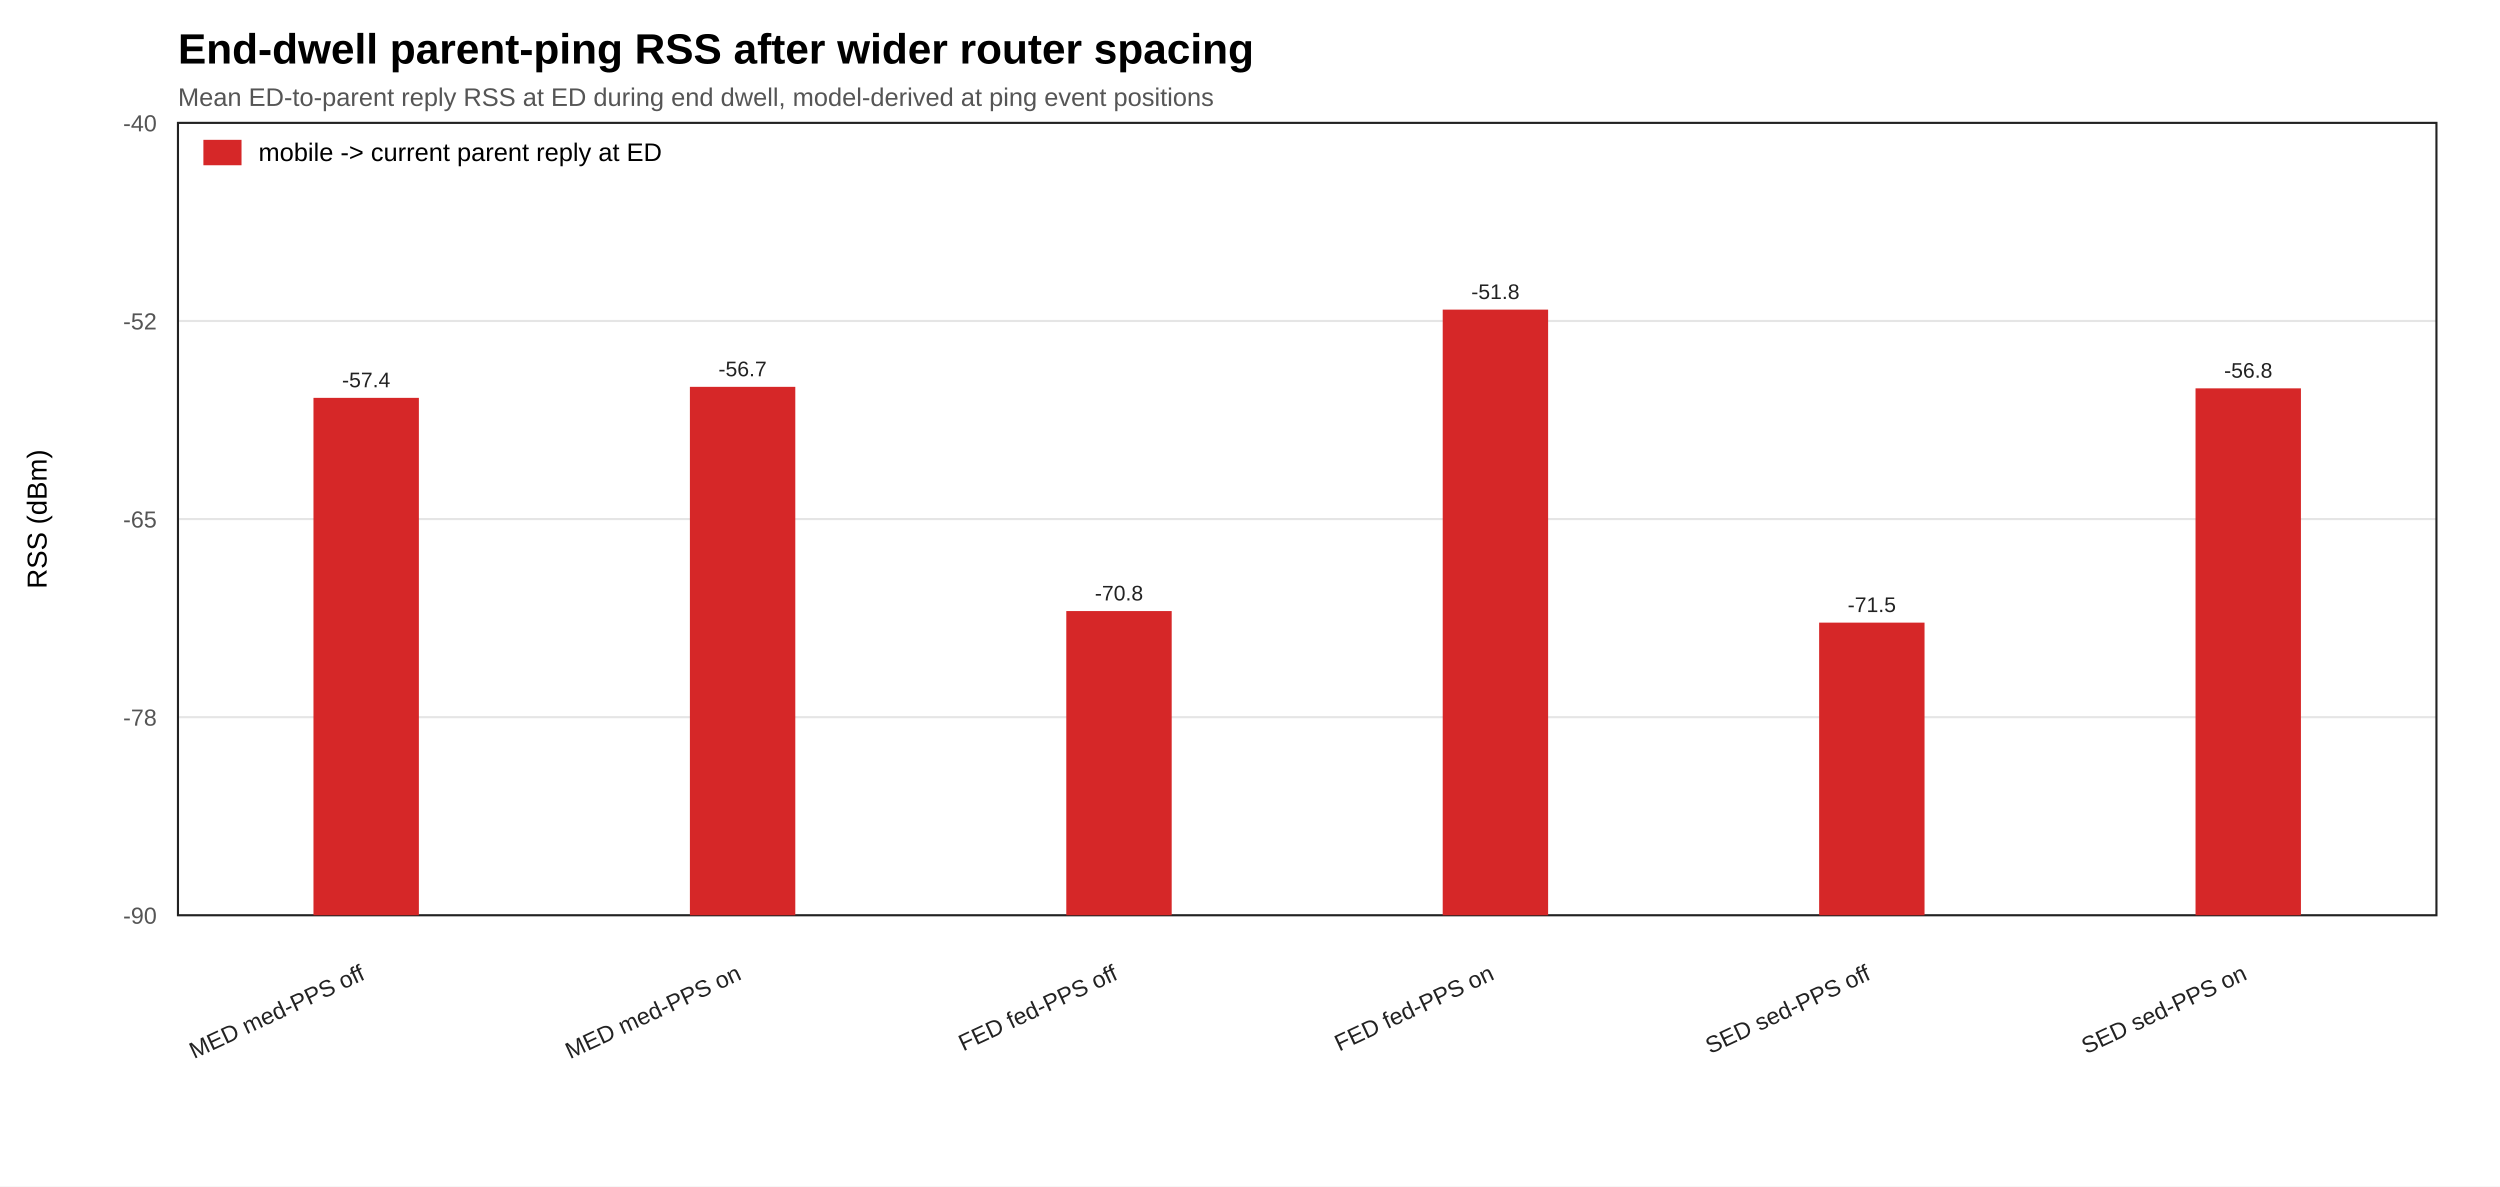
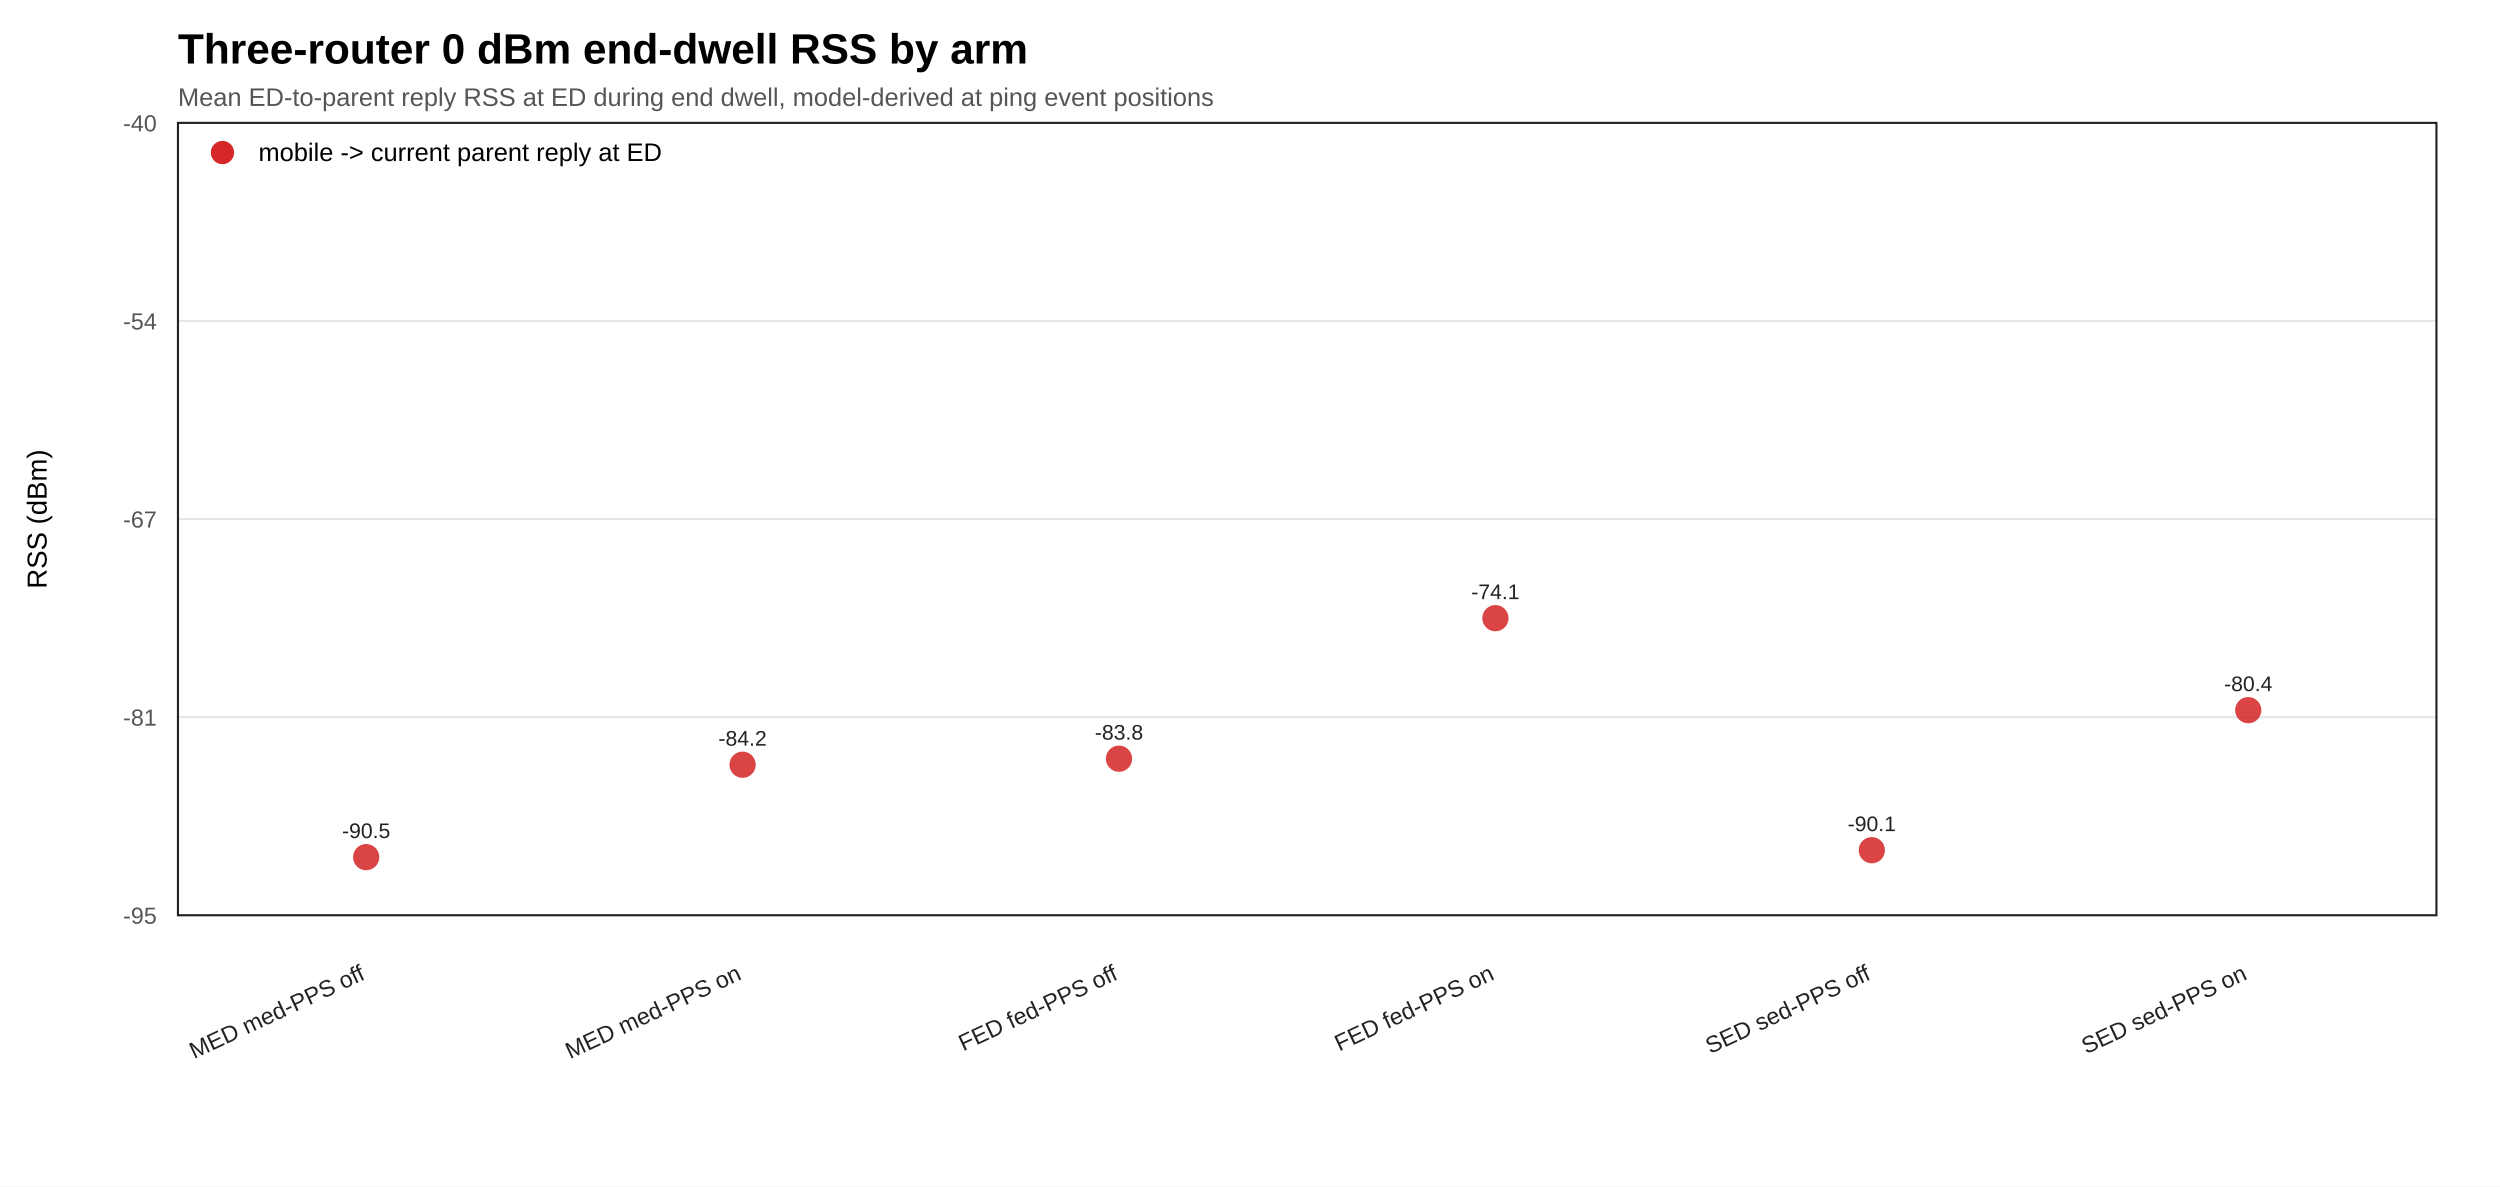
<svg xmlns="http://www.w3.org/2000/svg" width="1180" height="560" viewBox="0 0 1180 560">
  <rect width="100%" height="100%" fill="#ffffff" />
-   <text x="84" y="30" font-family="Arial, sans-serif" font-size="20" font-weight="700">End-dwell parent-ping RSS after wider router spacing</text>
+   <text x="84" y="30" font-family="Arial, sans-serif" font-size="20" font-weight="700">Three-router 0 dBm end-dwell RSS by arm</text>
  <text x="84" y="50" font-family="Arial, sans-serif" font-size="12" fill="#555">Mean ED-to-parent reply RSS at ED during end dwell, model-derived at ping event positions</text>
  <line x1="84" x2="1150" y1="432.00" y2="432.00" stroke="#e5e5e5" />
-   <text x="74" y="436.00" text-anchor="end" font-family="Arial, sans-serif" font-size="11" fill="#555">-90</text>
+   <text x="74" y="436.00" text-anchor="end" font-family="Arial, sans-serif" font-size="11" fill="#555">-95</text>
  <line x1="84" x2="1150" y1="338.50" y2="338.50" stroke="#e5e5e5" />
-   <text x="74" y="342.50" text-anchor="end" font-family="Arial, sans-serif" font-size="11" fill="#555">-78</text>
+   <text x="74" y="342.50" text-anchor="end" font-family="Arial, sans-serif" font-size="11" fill="#555">-81</text>
  <line x1="84" x2="1150" y1="245.00" y2="245.00" stroke="#e5e5e5" />
-   <text x="74" y="249.00" text-anchor="end" font-family="Arial, sans-serif" font-size="11" fill="#555">-65</text>
+   <text x="74" y="249.00" text-anchor="end" font-family="Arial, sans-serif" font-size="11" fill="#555">-67</text>
  <line x1="84" x2="1150" y1="151.50" y2="151.50" stroke="#e5e5e5" />
-   <text x="74" y="155.50" text-anchor="end" font-family="Arial, sans-serif" font-size="11" fill="#555">-52</text>
+   <text x="74" y="155.50" text-anchor="end" font-family="Arial, sans-serif" font-size="11" fill="#555">-54</text>
  <line x1="84" x2="1150" y1="58.00" y2="58.00" stroke="#e5e5e5" />
  <text x="74" y="62.00" text-anchor="end" font-family="Arial, sans-serif" font-size="11" fill="#555">-40</text>
  <rect x="84" y="58" width="1066" height="374" fill="none" stroke="#222" />
  <text x="22" y="245.00" transform="rotate(-90 22,245.00)" text-anchor="middle" font-family="Arial, sans-serif" font-size="13">RSS (dBm)</text>
-   <rect x="147.96" y="187.79" width="49.75" height="244.21" fill="#d62728" />
-   <text x="172.83" y="182.79" text-anchor="middle" font-family="Arial, sans-serif" font-size="10" fill="#222">-57.4</text>
+   <circle cx="172.83" cy="404.57" r="6.2" fill="#d62728" fill-opacity="0.86" />
+   <text x="172.83" y="395.57" text-anchor="middle" font-family="Arial, sans-serif" font-size="10" fill="#222">-90.5</text>
  <text x="172.83" y="462" transform="rotate(-25 172.83,462)" text-anchor="end" font-family="Arial, sans-serif" font-size="11" fill="#222">MED med-PPS off</text>
-   <rect x="325.63" y="182.59" width="49.75" height="249.41" fill="#d62728" />
-   <text x="350.50" y="177.59" text-anchor="middle" font-family="Arial, sans-serif" font-size="10" fill="#222">-56.7</text>
+   <circle cx="350.50" cy="360.95" r="6.2" fill="#d62728" fill-opacity="0.86" />
+   <text x="350.50" y="351.95" text-anchor="middle" font-family="Arial, sans-serif" font-size="10" fill="#222">-84.2</text>
  <text x="350.50" y="462" transform="rotate(-25 350.50,462)" text-anchor="end" font-family="Arial, sans-serif" font-size="11" fill="#222">MED med-PPS on</text>
-   <rect x="503.29" y="288.42" width="49.75" height="143.58" fill="#d62728" />
-   <text x="528.17" y="283.42" text-anchor="middle" font-family="Arial, sans-serif" font-size="10" fill="#222">-70.8</text>
+   <circle cx="528.17" cy="358.11" r="6.2" fill="#d62728" fill-opacity="0.86" />
+   <text x="528.17" y="349.11" text-anchor="middle" font-family="Arial, sans-serif" font-size="10" fill="#222">-83.8</text>
  <text x="528.17" y="462" transform="rotate(-25 528.17,462)" text-anchor="end" font-family="Arial, sans-serif" font-size="11" fill="#222">FED fed-PPS off</text>
-   <rect x="680.96" y="146.14" width="49.75" height="285.86" fill="#d62728" />
-   <text x="705.83" y="141.14" text-anchor="middle" font-family="Arial, sans-serif" font-size="10" fill="#222">-51.8</text>
+   <circle cx="705.83" cy="291.78" r="6.2" fill="#d62728" fill-opacity="0.86" />
+   <text x="705.83" y="282.78" text-anchor="middle" font-family="Arial, sans-serif" font-size="10" fill="#222">-74.1</text>
  <text x="705.83" y="462" transform="rotate(-25 705.83,462)" text-anchor="end" font-family="Arial, sans-serif" font-size="11" fill="#222">FED fed-PPS on</text>
-   <rect x="858.63" y="293.88" width="49.75" height="138.12" fill="#d62728" />
-   <text x="883.50" y="288.88" text-anchor="middle" font-family="Arial, sans-serif" font-size="10" fill="#222">-71.5</text>
+   <circle cx="883.50" cy="401.30" r="6.2" fill="#d62728" fill-opacity="0.86" />
+   <text x="883.50" y="392.30" text-anchor="middle" font-family="Arial, sans-serif" font-size="10" fill="#222">-90.1</text>
  <text x="883.50" y="462" transform="rotate(-25 883.50,462)" text-anchor="end" font-family="Arial, sans-serif" font-size="11" fill="#222">SED sed-PPS off</text>
-   <rect x="1036.29" y="183.30" width="49.75" height="248.70" fill="#d62728" />
-   <text x="1061.17" y="178.30" text-anchor="middle" font-family="Arial, sans-serif" font-size="10" fill="#222">-56.8</text>
+   <circle cx="1061.17" cy="335.20" r="6.2" fill="#d62728" fill-opacity="0.86" />
+   <text x="1061.17" y="326.20" text-anchor="middle" font-family="Arial, sans-serif" font-size="10" fill="#222">-80.4</text>
  <text x="1061.17" y="462" transform="rotate(-25 1061.17,462)" text-anchor="end" font-family="Arial, sans-serif" font-size="11" fill="#222">SED sed-PPS on</text>
-   <rect x="96" y="66" width="18" height="12" fill="#d62728" />
+   <circle cx="105" cy="72" r="5.5" fill="#d62728" />
  <text x="122" y="76" font-family="Arial, sans-serif" font-size="12">mobile -&gt; current parent reply at ED</text>
</svg>
